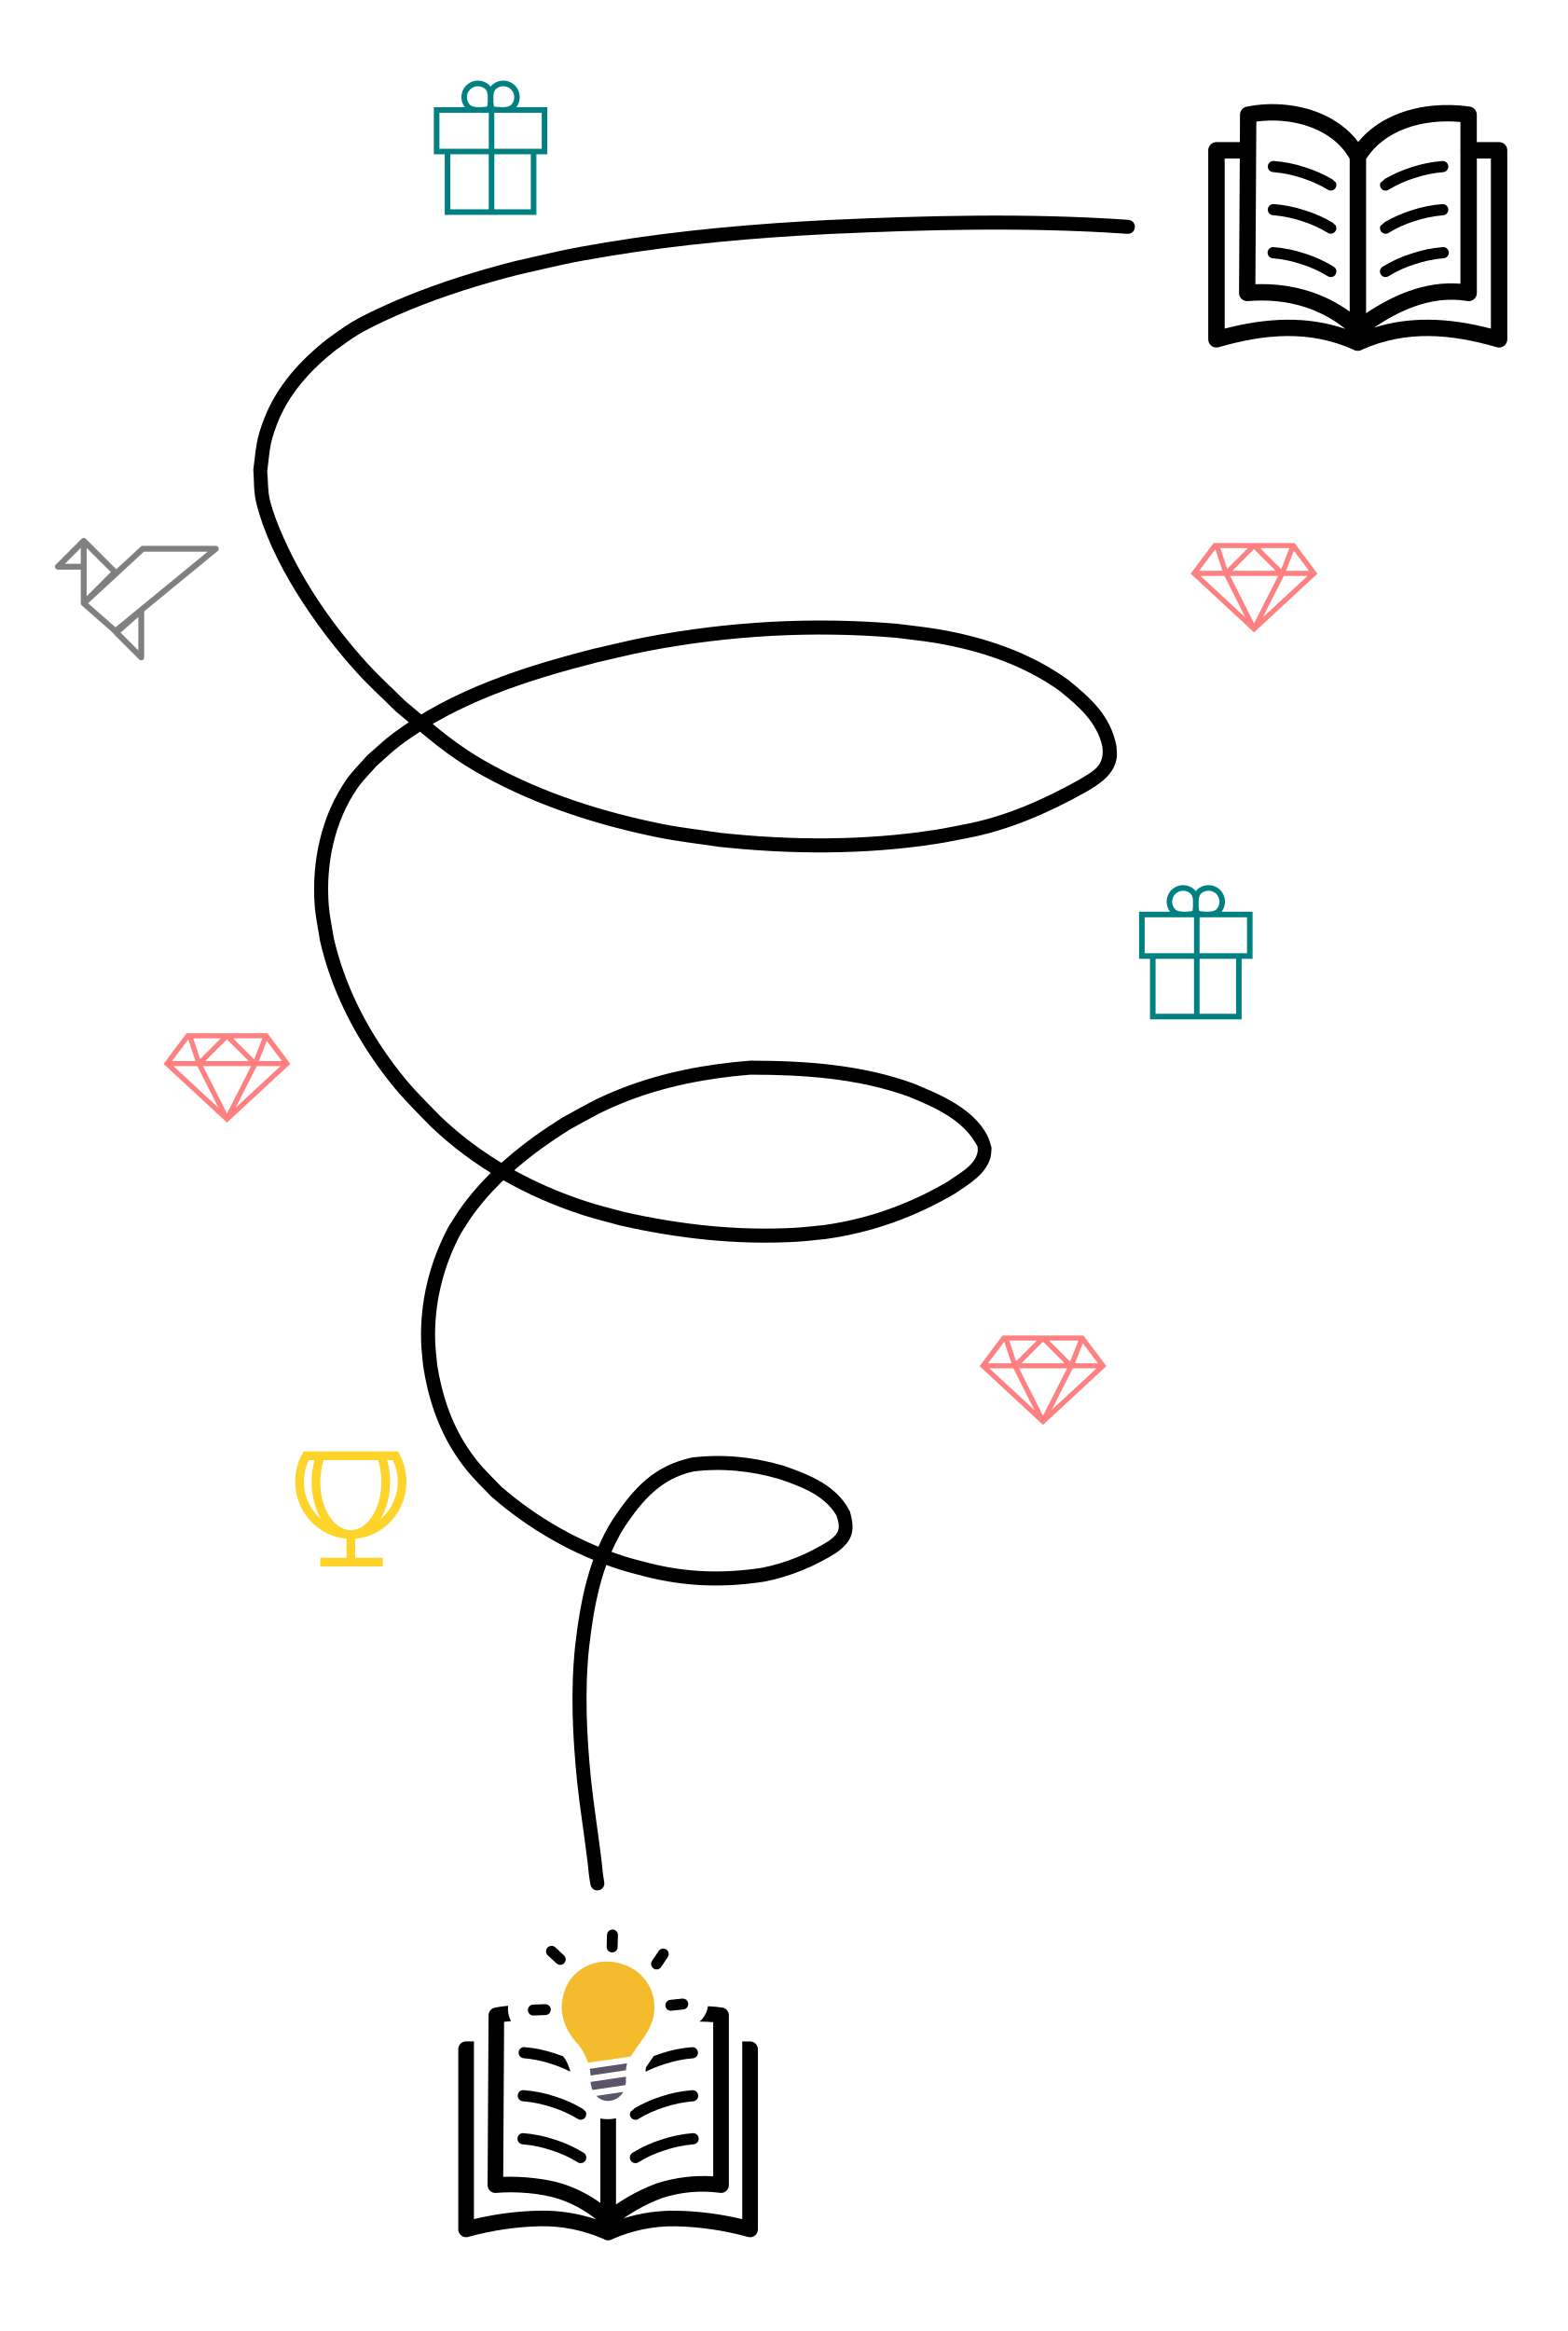
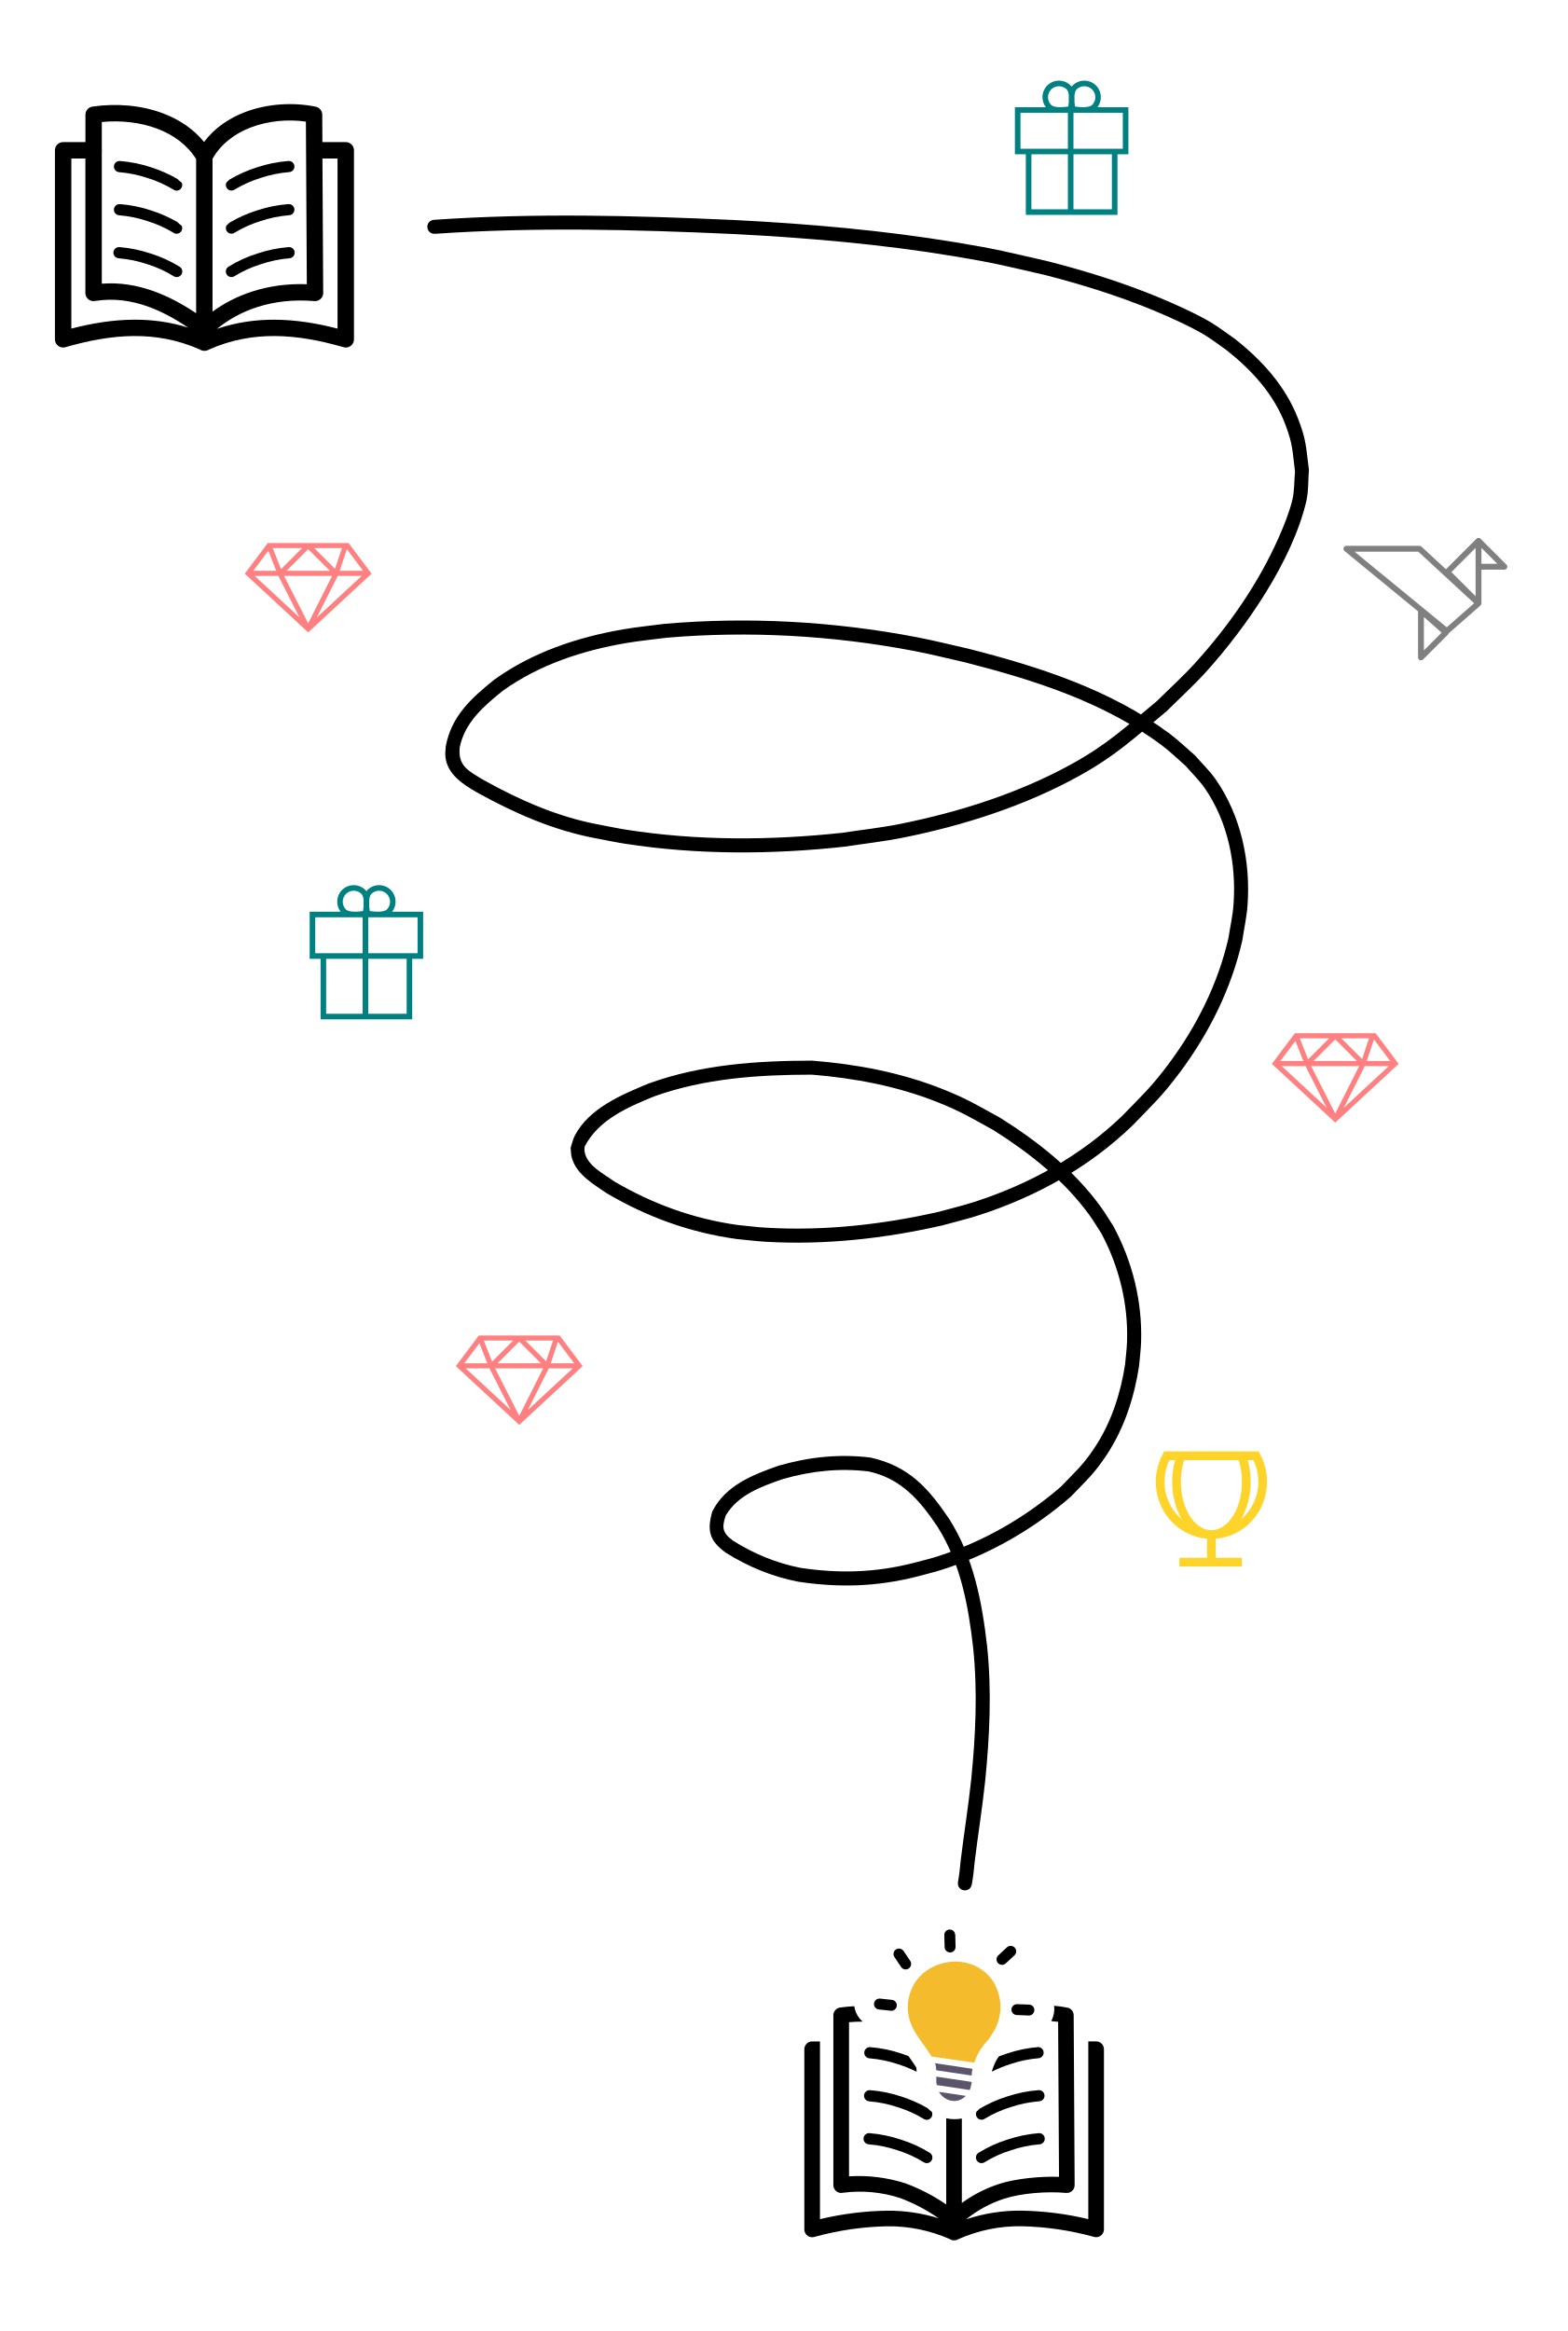
<svg xmlns="http://www.w3.org/2000/svg" width="159.473mm" height="237.095mm" viewBox="0 0 159.473 237.095" version="1.1" id="svg805" xml:space="preserve">
  <defs id="defs802">
    <style id="style1047">.cls-1{fill-rule:evenodd;}</style>
    <style id="style1860">.cls-1{fill:#5c546a;}.cls-2{fill:#f4bb2c;}</style>
  </defs>
  <g id="layer1" transform="translate(-34.81903,-49.66273)">
-     <path style="color:#000000;overflow:visible;fill:#000000;stroke-width:10.798;stop-color:#000000" id="path694" d="m 149.563,72.019 c -10.174,-0.698 -20.364,-0.438 -30.54,0.024 -7.533,0.384 -15.068,1.039 -22.515,2.268 -4.269,0.704 -5.22,0.984 -9.347,1.923 -3.79,0.968 -7.53,2.133 -11.152,3.616 -1.525,0.625 -3.993,1.73 -5.437,2.597 -0.84,0.504 -1.615,1.109 -2.422,1.663 -2.772,2.175 -5.167,4.804 -6.457,8.133 -0.852,2.2 -0.795,2.859 -1.104,5.198 0.09,1.077 0.022,2.178 0.271,3.23 1.426,6.04 6.117,12.828 10.221,17.361 1.252,1.383 2.642,2.635 3.963,3.952 3.314,2.742 5.137,4.509 8.938,6.61 5.507,3.044 11.732,5.031 17.879,6.267 1.976,0.397 3.984,0.614 5.976,0.921 7.414,0.806 14.962,0.844 22.346,-0.303 0.986,-0.153 1.962,-0.365 2.943,-0.547 4.313,-0.806 8.318,-2.57 12.129,-4.687 1.425,-0.824 3.02,-1.846 3.186,-3.656 0.032,-0.345 -0.029,-0.692 -0.043,-1.038 -0.598,-3.089 -2.573,-4.841 -4.918,-6.746 -3.876,-2.794 -8.485,-4.335 -13.165,-5.135 -1.384,-0.237 -2.784,-0.37 -4.176,-0.555 -8.542,-0.737 -17.192,-0.255 -25.616,1.351 -1.784,0.34 -3.545,0.79 -5.317,1.186 -7.157,1.826 -14.448,4.159 -20.449,8.634 -0.909,0.678 -1.721,1.477 -2.582,2.216 -0.695,0.804 -1.476,1.541 -2.085,2.412 -2.584,3.697 -3.576,8.346 -3.259,12.802 0.086,1.206 0.354,2.392 0.531,3.589 1.104,4.88 3.363,9.419 6.348,13.423 1.811,2.429 2.758,3.274 4.84,5.427 4.397,4.239 9.755,7.21 15.547,9.092 1.239,0.403 2.51,0.701 3.765,1.052 5.886,1.344 11.972,2.019 18.013,1.667 0.986,-0.058 1.966,-0.186 2.95,-0.28 4.729,-0.656 9.082,-2.232 13.179,-4.639 1.357,-0.927 3.143,-1.946 3.587,-3.68 0.081,-0.315 0.069,-0.646 0.104,-0.969 -0.146,-0.42 -0.231,-0.866 -0.439,-1.259 -1.468,-2.775 -4.772,-4.137 -7.486,-5.265 -5.326,-1.935 -11.007,-2.319 -16.623,-2.329 -4.495,0.349 -8.997,1.194 -13.205,2.859 -2.584,1.023 -3.533,1.636 -5.942,2.953 -3.851,2.42 -7.498,5.307 -10.2,9.009 -0.473,0.649 -0.88,1.344 -1.32,2.015 -1.944,3.616 -2.949,7.648 -2.819,11.76 0.026,0.817 0.136,1.629 0.204,2.443 0.48,3.174 1.497,6.324 3.275,9.025 1.279,1.944 2.038,2.579 3.655,4.268 3.817,3.333 8.296,5.902 13.129,7.45 0.831,0.266 1.684,0.462 2.526,0.692 4.12,1.043 7.925,1.149 12.098,0.525 2.621,-0.508 5.089,-1.526 7.345,-2.937 1.684,-1.221 1.949,-2.23 1.394,-4.2 -1.327,-2.648 -4.115,-3.747 -6.759,-4.664 -3.102,-0.894 -6.126,-1.209 -9.327,-0.83 -3.904,0.868 -5.87,3.077 -8.026,6.262 -2.478,3.913 -3.326,8.398 -3.848,12.92 -0.478,4.577 -0.259,9.175 0.199,13.741 0.291,2.752 0.737,5.484 1.069,8.231 0.069,0.752 0.15,1.5 0.284,2.243 0.18,0.994 1.585,0.74 1.406,-0.254 v 0 c -0.13,-0.716 -0.203,-1.436 -0.271,-2.161 -0.331,-2.737 -0.774,-5.46 -1.066,-8.202 -0.448,-4.464 -0.666,-8.96 -0.201,-13.436 0.492,-4.294 1.272,-8.562 3.614,-12.285 1.805,-2.694 3.701,-4.923 7.013,-5.642 2.93,-0.363 5.85,-0.052 8.69,0.762 2.2,0.754 4.617,1.615 5.858,3.726 0.413,1.246 0.333,1.774 -0.785,2.577 -2.086,1.313 -4.374,2.254 -6.798,2.735 -3.936,0.597 -7.625,0.498 -11.509,-0.49 -0.804,-0.219 -1.619,-0.403 -2.413,-0.656 -4.627,-1.475 -8.921,-3.924 -12.588,-7.098 -1.486,-1.543 -2.261,-2.201 -3.437,-3.973 -1.677,-2.526 -2.64,-5.478 -3.099,-8.452 -0.066,-0.766 -0.172,-1.529 -0.199,-2.297 -0.135,-3.842 0.791,-7.615 2.587,-11.004 0.412,-0.633 0.792,-1.288 1.236,-1.9 2.582,-3.557 6.086,-6.323 9.774,-8.652 2.303,-1.263 3.252,-1.874 5.718,-2.854 4.058,-1.613 8.404,-2.432 12.741,-2.783 5.429,0.005 10.925,0.367 16.079,2.221 2.693,1.107 5.643,2.369 7.046,5.104 -3e-4,0.176 0.032,0.355 -9.3e-4,0.528 -0.268,1.431 -1.957,2.23 -2.989,2.99 -3.884,2.29 -8.106,3.825 -12.591,4.448 -0.95,0.091 -1.897,0.217 -2.849,0.274 -5.9,0.348 -11.844,-0.308 -17.595,-1.615 -1.217,-0.338 -2.448,-0.626 -3.65,-1.015 -5.592,-1.81 -10.771,-4.659 -15.02,-8.747 -2.002,-2.065 -2.94,-2.904 -4.681,-5.23 -2.865,-3.829 -5.047,-8.169 -6.121,-12.838 -0.172,-1.122 -0.429,-2.234 -0.515,-3.366 -0.312,-4.107 0.547,-8.45 2.913,-11.88 0.563,-0.816 1.289,-1.507 1.934,-2.261 0.81,-0.701 1.572,-1.46 2.43,-2.102 5.855,-4.384 12.99,-6.648 19.98,-8.437 1.743,-0.39 3.474,-0.834 5.228,-1.169 8.288,-1.583 16.8,-2.064 25.206,-1.346 1.354,0.178 2.715,0.307 4.062,0.535 4.46,0.756 8.865,2.201 12.568,4.849 1.924,1.551 3.86,3.195 4.391,5.732 0.214,1.936 -0.877,2.418 -2.412,3.349 -3.675,2.045 -7.536,3.753 -11.697,4.531 -0.955,0.178 -1.905,0.385 -2.864,0.535 -7.251,1.13 -14.665,1.093 -21.947,0.308 -1.95,-0.299 -3.916,-0.509 -5.851,-0.896 -5.986,-1.198 -12.068,-3.119 -17.436,-6.073 -3.704,-2.038 -5.486,-3.762 -8.716,-6.429 -1.288,-1.281 -2.643,-2.498 -3.864,-3.843 -3.421,-3.77 -6.425,-8.067 -8.498,-12.729 -0.556,-1.25 -1.078,-2.529 -1.408,-3.857 -0.236,-0.949 -0.184,-1.947 -0.277,-2.92 0.267,-2.128 0.214,-2.759 0.974,-4.76 1.181,-3.107 3.408,-5.548 5.982,-7.578 0.757,-0.524 1.482,-1.097 2.271,-1.572 1.403,-0.846 3.807,-1.923 5.288,-2.53 3.559,-1.46 7.234,-2.604 10.959,-3.558 4.073,-0.928 5.021,-1.206 9.235,-1.902 7.4,-1.222 14.888,-1.872 22.374,-2.254 10.123,-0.46 20.259,-0.719 30.381,-0.026 1.008,0.067 1.102,-1.358 0.095,-1.425 z" />
-     <g id="g1882" transform="matrix(0.2572726,0,0,0.2572726,81.44116,245.9231)">
+     <path style="color:#000000;overflow:visible;fill:#000000;stroke-width:10.798;stop-color:#000000" id="path694" d="m 79.005,72.019 c 10.174,-0.698 20.364,-0.438 30.54,0.024 7.533,0.384 15.068,1.039 22.515,2.268 4.269,0.704 5.22,0.984 9.347,1.923 3.79,0.968 7.53,2.133 11.152,3.616 1.525,0.625 3.993,1.73 5.437,2.597 0.84,0.504 1.615,1.109 2.422,1.663 2.772,2.175 5.167,4.804 6.457,8.133 0.852,2.2 0.795,2.859 1.104,5.198 -0.09,1.077 -0.022,2.178 -0.271,3.23 -1.426,6.04 -6.117,12.828 -10.221,17.361 -1.252,1.383 -2.642,2.635 -3.963,3.952 -3.314,2.742 -5.137,4.509 -8.938,6.61 -5.507,3.044 -11.732,5.031 -17.879,6.267 -1.976,0.397 -3.984,0.614 -5.976,0.921 -7.414,0.806 -14.962,0.844 -22.346,-0.303 -0.986,-0.153 -1.962,-0.365 -2.943,-0.547 -4.313,-0.806 -8.318,-2.57 -12.129,-4.687 -1.425,-0.824 -3.02,-1.846 -3.186,-3.656 -0.032,-0.345 0.029,-0.692 0.043,-1.038 0.598,-3.089 2.573,-4.841 4.918,-6.746 3.876,-2.794 8.485,-4.335 13.165,-5.135 1.384,-0.237 2.784,-0.37 4.176,-0.555 8.542,-0.737 17.192,-0.255 25.616,1.351 1.784,0.34 3.545,0.79 5.317,1.186 7.157,1.826 14.448,4.159 20.449,8.634 0.909,0.678 1.721,1.477 2.582,2.216 0.695,0.804 1.476,1.541 2.085,2.412 2.584,3.697 3.576,8.346 3.259,12.802 -0.086,1.206 -0.354,2.392 -0.531,3.589 -1.104,4.88 -3.363,9.419 -6.348,13.423 -1.811,2.429 -2.758,3.274 -4.84,5.427 -4.397,4.239 -9.755,7.21 -15.547,9.092 -1.239,0.403 -2.51,0.701 -3.765,1.052 -5.886,1.344 -11.972,2.019 -18.013,1.667 -0.986,-0.058 -1.966,-0.186 -2.95,-0.28 -4.729,-0.656 -9.082,-2.232 -13.179,-4.639 -1.357,-0.927 -3.143,-1.946 -3.587,-3.68 -0.081,-0.315 -0.069,-0.646 -0.104,-0.969 0.146,-0.42 0.231,-0.866 0.439,-1.259 1.468,-2.775 4.772,-4.137 7.486,-5.265 5.326,-1.935 11.007,-2.319 16.623,-2.329 4.495,0.349 8.997,1.194 13.205,2.859 2.584,1.023 3.533,1.636 5.942,2.953 3.851,2.42 7.498,5.307 10.2,9.009 0.473,0.649 0.88,1.344 1.32,2.015 1.944,3.616 2.949,7.648 2.819,11.76 -0.026,0.817 -0.136,1.629 -0.204,2.443 -0.48,3.174 -1.497,6.324 -3.275,9.025 -1.279,1.944 -2.038,2.579 -3.655,4.268 -3.817,3.333 -8.296,5.902 -13.129,7.45 -0.831,0.266 -1.684,0.462 -2.526,0.692 -4.12,1.043 -7.925,1.149 -12.098,0.525 -2.621,-0.508 -5.089,-1.526 -7.345,-2.937 -1.684,-1.221 -1.949,-2.23 -1.394,-4.2 1.327,-2.648 4.115,-3.747 6.759,-4.664 3.102,-0.894 6.126,-1.209 9.327,-0.83 3.904,0.868 5.87,3.077 8.026,6.262 2.478,3.913 3.326,8.398 3.848,12.92 0.478,4.577 0.259,9.175 -0.199,13.741 -0.291,2.752 -0.737,5.484 -1.069,8.231 -0.069,0.752 -0.15,1.5 -0.284,2.243 -0.18,0.994 -1.585,0.74 -1.406,-0.254 v 0 c 0.13,-0.716 0.203,-1.436 0.271,-2.161 0.331,-2.737 0.774,-5.46 1.066,-8.202 0.448,-4.464 0.666,-8.96 0.201,-13.436 -0.492,-4.294 -1.272,-8.562 -3.614,-12.285 -1.805,-2.694 -3.701,-4.923 -7.013,-5.642 -2.93,-0.363 -5.85,-0.052 -8.69,0.762 -2.2,0.754 -4.617,1.615 -5.858,3.726 -0.413,1.246 -0.333,1.774 0.785,2.577 2.086,1.313 4.374,2.254 6.798,2.735 3.936,0.597 7.625,0.498 11.509,-0.49 0.804,-0.219 1.619,-0.403 2.413,-0.656 4.627,-1.475 8.921,-3.924 12.588,-7.098 1.486,-1.543 2.261,-2.201 3.437,-3.973 1.677,-2.526 2.64,-5.478 3.099,-8.452 0.066,-0.766 0.172,-1.529 0.199,-2.297 0.135,-3.842 -0.791,-7.615 -2.587,-11.004 -0.412,-0.633 -0.792,-1.288 -1.236,-1.9 -2.582,-3.557 -6.086,-6.323 -9.774,-8.652 -2.303,-1.263 -3.252,-1.874 -5.718,-2.854 -4.058,-1.613 -8.404,-2.432 -12.741,-2.783 -5.429,0.005 -10.925,0.367 -16.079,2.221 -2.693,1.107 -5.643,2.369 -7.046,5.104 3e-4,0.176 -0.032,0.355 9.3e-4,0.528 0.268,1.431 1.957,2.23 2.989,2.99 3.884,2.29 8.106,3.825 12.591,4.448 0.95,0.091 1.897,0.217 2.849,0.274 5.9,0.348 11.844,-0.308 17.595,-1.615 1.217,-0.338 2.448,-0.626 3.65,-1.015 5.592,-1.81 10.771,-4.659 15.02,-8.747 2.002,-2.065 2.94,-2.904 4.681,-5.23 2.865,-3.829 5.047,-8.169 6.121,-12.838 0.172,-1.122 0.429,-2.234 0.515,-3.366 0.312,-4.107 -0.547,-8.45 -2.913,-11.88 -0.563,-0.816 -1.289,-1.507 -1.934,-2.261 -0.81,-0.701 -1.572,-1.46 -2.43,-2.102 -5.855,-4.384 -12.99,-6.648 -19.98,-8.437 -1.743,-0.39 -3.474,-0.834 -5.228,-1.169 -8.288,-1.583 -16.8,-2.064 -25.206,-1.346 -1.354,0.178 -2.715,0.307 -4.062,0.535 -4.46,0.756 -8.865,2.201 -12.568,4.849 -1.924,1.551 -3.86,3.195 -4.391,5.732 -0.214,1.936 0.877,2.418 2.412,3.349 3.675,2.045 7.536,3.753 11.697,4.531 0.955,0.178 1.905,0.385 2.864,0.535 7.251,1.13 14.665,1.093 21.947,0.308 1.95,-0.299 3.916,-0.509 5.851,-0.896 5.986,-1.198 12.068,-3.119 17.436,-6.073 3.704,-2.038 5.486,-3.762 8.716,-6.429 1.288,-1.281 2.643,-2.498 3.864,-3.843 3.421,-3.77 6.425,-8.067 8.498,-12.729 0.556,-1.25 1.078,-2.529 1.408,-3.857 0.236,-0.949 0.184,-1.947 0.277,-2.92 -0.267,-2.128 -0.214,-2.759 -0.974,-4.76 -1.181,-3.107 -3.408,-5.548 -5.982,-7.578 -0.757,-0.524 -1.482,-1.097 -2.271,-1.572 -1.403,-0.846 -3.807,-1.923 -5.288,-2.53 -3.559,-1.46 -7.234,-2.604 -10.959,-3.558 -4.073,-0.928 -5.021,-1.206 -9.235,-1.902 -7.4,-1.222 -14.888,-1.872 -22.374,-2.254 -10.123,-0.46 -20.259,-0.719 -30.381,-0.026 -1.008,0.067 -1.102,-1.358 -0.095,-1.425 z" />
+     <g id="g1882" transform="matrix(-0.2572726,0,0,0.2572726,147.1273,245.9231)">
      <path d="m 11.59,100.78 q 0.2,-33.5 0.38,-66.89 a 3.09,3.09 0 0 1 2.45,-3 v 0 a 45.5,45.5 0 0 1 5.29,-0.75 10.25,10.25 0 0 0 0.32,4 10.63,10.63 0 0 0 0.82,2.07 c -1,0.07 -1.88,0.16 -2.73,0.28 l -0.35,61.28 c 7.16,-0.26 17.05,0.65 23.64,2.8 a 53,53 0 0 1 14.78,7.52 V 74.71 a 15.15,15.15 0 0 0 6.18,-0.09 v 34.07 a 74.13,74.13 0 0 1 16.12,-8.35 60.76,60.76 0 0 1 22.31,-2.77 V 36.64 c -1.66,-0.16 -3.48,-0.23 -5.39,-0.23 a 9.38,9.38 0 0 0 0.72,-0.7 l 0.51,-0.56 a 9.88,9.88 0 0 0 2.09,-4.83 c 2,0.09 3.85,0.27 5.61,0.52 A 3.09,3.09 0 0 1 107,33.9 v 0 67.15 a 3.09,3.09 0 0 1 -3.1,3.09 3.36,3.36 0 0 1 -0.71,-0.08 51.63,51.63 0 0 0 -22.61,2.1 68.87,68.87 0 0 0 -15.2,8 66.28,66.28 0 0 1 20.48,-3 121.49,121.49 0 0 1 26.43,3.35 q 0,-35.13 0,-70.27 h 3.1 a 3.09,3.09 0 0 1 3.09,3.09 v 71.23 a 3.09,3.09 0 0 1 -3.09,3.09 3.32,3.32 0 0 1 -1,-0.16 117.3,117.3 0 0 0 -28.55,-4.17 59.45,59.45 0 0 0 -24.84,5.05 3.12,3.12 0 0 1 -1.76,0.51 3.09,3.09 0 0 1 -1.75,-0.51 59.53,59.53 0 0 0 -24.84,-5.07 117.37,117.37 0 0 0 -28.55,4.17 3.27,3.27 0 0 1 -1,0.16 A 3.09,3.09 0 0 1 0,118.54 V 47.31 a 3.09,3.09 0 0 1 3.09,-3.09 h 3.1 v 70.27 a 121.33,121.33 0 0 1 26.43,-3.35 66.28,66.28 0 0 1 21.89,3.44 46.82,46.82 0 0 0 -15,-8.14 c -6.8,-2.22 -17,-3 -24.58,-2.31 a 3.08,3.08 0 0 1 -3.33,-2.83 2.26,2.26 0 0 1 0,-0.52 z M 71.26,92 A 2.212,2.212 0 1 1 68.85,88.29 49.67,49.67 0 0 1 80.23,83.08 51.94,51.94 0 0 1 92.72,80.5 2.214,2.214 0 0 1 93,84.92 47.49,47.49 0 0 0 81.6,87.29 45,45 0 0 0 71.26,92 Z m 0,-17.12 a 2.21,2.21 0 0 1 -3.18,-2.81 13.89,13.89 0 0 0 1.7,-1.47 53.15,53.15 0 0 1 10.4,-4.6 51.6,51.6 0 0 1 12.32,-2.49 2.214,2.214 0 1 1 0.25,4.42 47.74,47.74 0 0 0 -11.21,2.31 46.75,46.75 0 0 0 -10.3,4.63 z M 77.35,50 c 0.93,-0.34 1.88,-0.67 2.82,-1 a 51.5,51.5 0 0 1 12.28,-2.5 2.213,2.213 0 0 1 0.24,4.42 47,47 0 0 0 -11.17,2.3 51.54,51.54 0 0 0 -7.45,3 c 0,-0.36 0,-0.71 0.05,-1.07 l 0.16,-0.73 0.36,-0.52 c 0.81,-1.29 1.76,-2.61 2.71,-3.94 z M 49.61,88.28 A 2.216,2.216 0 1 1 47.2,92 45,45 0 0 0 36.87,87.3 47.66,47.66 0 0 0 25.5,84.92 a 2.213,2.213 0 0 1 0.24,-4.42 52.11,52.11 0 0 1 12.5,2.57 49.78,49.78 0 0 1 11.37,5.21 z M 50.38,72 A 2.21,2.21 0 0 1 47.22,74.85 46.45,46.45 0 0 0 36.93,70.22 47.94,47.94 0 0 0 25.72,67.91 2.21,2.21 0 1 1 26,63.51 51.41,51.41 0 0 1 38.28,66 51.16,51.16 0 0 1 49.17,70.85 13,13 0 0 0 50.38,72 Z M 44.32,56.17 a 52.88,52.88 0 0 0 -7.38,-3 A 47,47 0 0 0 25.77,50.87 2.21,2.21 0 0 1 26,46.47 51.5,51.5 0 0 1 38.29,49 c 1.07,0.35 2.14,0.72 3.19,1.13 v 0 a 10.11,10.11 0 0 1 1.16,1.74 18.21,18.21 0 0 1 1.18,2.7 7.93,7.93 0 0 0 0.37,1 l 0.11,0.66 z" id="path1866" />
      <path class="cls-1" d="m 65.27,64.17 a 7.29,7.29 0 0 1 -2.66,2.66 6.86,6.86 0 0 1 -3,0.93 6.36,6.36 0 0 1 -3.14,-0.61 6.57,6.57 0 0 1 -1.86,-1.38 l 10.71,-1.6 z m 1.48,-11.31 -0.35,1.62 -0.08,1.16 -14,2.08 A 16.76,16.76 0 0 0 52,55.06 l 14.79,-2.2 z m -0.46,5.32 v 0.7 0.24 a 10.59,10.59 0 0 1 0,1.38 l -0.21,1 -13,1.93 -0.23,-0.52 -0.51,-2.07 v -0.6 l 13.89,-2.07 z" id="path1868" />
      <path class="cls-2" d="M 47.42,45.48 A 26.78,26.78 0 0 1 42.89,39 a 19.65,19.65 0 0 1 -2,-8.49 20,20 0 0 1 2.4,-9.07 v -0.07 0 a 17.18,17.18 0 0 1 8.47,-7.37 18.59,18.59 0 0 1 8.75,-1.25 20.11,20.11 0 0 1 8.35,2.68 17.28,17.28 0 0 1 7.29,8.26 18,18 0 0 1 0,14 c -1.65,4.1 -5.52,8.49 -8,12.52 l -16.87,2.42 a 22,22 0 0 0 -3.86,-7.15 z" id="path1870" />
      <path d="m 29.72,34 a 2.15,2.15 0 0 1 -1.51,-0.59 2.23,2.23 0 0 1 -0.69,-1.51 2.16,2.16 0 0 1 0.59,-1.55 2.12,2.12 0 0 1 1.51,-0.67 l 4.72,-0.17 a 2.14,2.14 0 0 1 1.55,0.59 2.09,2.09 0 0 1 0.68,1.51 v 0 0 0.08 a 2.15,2.15 0 0 1 -2.09,2.12 H 34.4 Z M 58.83,2.12 A 2.15,2.15 0 0 1 61,0 h 0.15 a 2.17,2.17 0 0 1 1.39,0.66 2.16,2.16 0 0 1 0.59,1.52 v 0 a 0.37,0.37 0 0 1 0,0.11 L 63,6.92 v 0 a 0.71,0.71 0 0 1 0,0.14 2.1,2.1 0 0 1 -0.66,1.39 2.18,2.18 0 0 1 -1.52,0.6 h -0.14 a 2.16,2.16 0 0 1 -2,-2.17 v 0 a 0.49,0.49 0 0 1 0,-0.12 l 0.11,-4.63 z m 20.43,6.36 a 2.16,2.16 0 0 1 3,-0.59 v 0 a 2.13,2.13 0 0 1 0.91,1.37 2.2,2.2 0 0 1 -0.32,1.62 l -2.64,3.93 A 2.14,2.14 0 0 1 78.84,15.73 2.18,2.18 0 0 1 77.21,15.41 2.24,2.24 0 0 1 76.29,14 2.2,2.2 0 0 1 76.62,12.38 l 2.64,-3.94 z m 9.32,18.83 h 0.07 a 2.17,2.17 0 0 1 1.49,0.48 2.21,2.21 0 0 1 0.79,1.46 v 0 c 0,0 0,0.06 0,0.07 a 2.18,2.18 0 0 1 -0.48,1.5 2.16,2.16 0 0 1 -1.46,0.78 l -4.7,0.5 a 2.15,2.15 0 0 1 -2.37,-1.93 2.09,2.09 0 0 1 0.47,-1.58 2.17,2.17 0 0 1 1.45,-0.79 c 1.58,-0.17 3.15,-0.35 4.73,-0.5 z M 35.39,10.2 A 2.16,2.16 0 0 1 36.78,6.46 2.18,2.18 0 0 1 38.33,7 l 3.46,3.23 a 2.13,2.13 0 0 1 0.69,1.5 2.17,2.17 0 0 1 -3.63,1.67 z" id="path1872" />
    </g>
-     <g id="g1882-1" transform="matrix(0.2572726,0,0,0.2572726,157.6777,67.69688)">
+     <g id="g1882-1" transform="matrix(-0.2572726,0,0,0.2572726,70.89073,67.69688)">
      <g id="g2153" transform="translate(-12.36598,-24.47838)">
        <path d="m 86.065,278.072 0.079,-13.983 h -1.579 v 17.792 c 2.169,-0.56 4.346,-0.917 6.538,-0.932 2.024,-0.013 4.048,0.27 6.077,0.957 -1.26,-1.021 -2.666,-1.772 -4.165,-2.261 -1.889,-0.616 -3.931,-0.82 -6.024,-0.642 -0.474,0.038 -0.886,-0.313 -0.927,-0.784 -0.005,-0.051 -0.005,-0.099 0,-0.148 z M 109.228,263.359 c -0.005,-0.041 -0.01,-0.084 -0.01,-0.13 0,-0.043 0.003,-0.087 0.01,-0.13 v -2.831 c -1.986,-0.188 -4.033,0.03 -5.82,0.708 -1.67,0.634 -3.111,1.675 -4.048,3.167 v 16.127 c 1.456,-0.973 2.946,-1.772 4.476,-2.317 1.744,-0.621 3.536,-0.917 5.392,-0.769 z m 1.719,-0.988 h 2.327 c 0.474,0 0.858,0.384 0.858,0.858 v 19.772 c 0,0.474 -0.384,0.858 -0.858,0.858 -0.097,0 -0.191,-0.015 -0.278,-0.046 -2.393,-0.685 -4.771,-1.141 -7.126,-1.156 -2.297,-0.015 -4.59,0.39 -6.895,1.405 -0.143,0.094 -0.313,0.145 -0.489,0.143 -0.173,0.003 -0.344,-0.048 -0.489,-0.143 -2.302,-1.018 -4.598,-1.421 -6.895,-1.405 -2.355,0.015 -4.731,0.471 -7.126,1.156 -0.087,0.03 -0.181,0.046 -0.278,0.046 -0.468,0.003 -0.853,-0.382 -0.853,-0.855 v -19.775 c 0,-0.474 0.384,-0.858 0.858,-0.858 h 2.447 l 0.015,-2.867 c 0.003,-0.412 0.293,-0.754 0.682,-0.835 v 0 c 2.258,-0.471 5.003,-0.354 7.409,0.568 1.663,0.637 3.172,1.652 4.275,3.119 1.113,-1.367 2.599,-2.35 4.272,-2.984 2.286,-0.868 4.924,-1.077 7.406,-0.713 0.428,0.061 0.733,0.43 0.733,0.848 v 0 2.864 z m -10.754,19.406 c 1.897,-0.596 3.791,-0.84 5.685,-0.83 2.192,0.013 4.369,0.372 6.538,0.932 v -17.789 h -1.469 v 14.059 c 0,0.474 -0.384,0.858 -0.858,0.858 -0.069,0 -0.135,-0.008 -0.199,-0.023 -1.879,-0.295 -3.699,-0.051 -5.476,0.583 -1.431,0.512 -2.836,1.276 -4.221,2.21 z m -2.549,-1.673 v -15.986 c -0.899,-1.586 -2.353,-2.648 -3.995,-3.277 -1.861,-0.713 -3.951,-0.873 -5.774,-0.614 l -0.097,17.01 c 1.988,-0.071 3.934,0.181 5.764,0.779 1.456,0.474 2.836,1.169 4.102,2.088 z" id="path1700" style="stroke-width:0.255" transform="matrix(3.779528,0,0,3.779528,-300.5129,-981.0777)" />
        <path d="m 63.031,43.571 a 2.21,2.21 0 0 1 -3.16,2.85 46.45,46.45 0 0 0 -10.29,-4.63 47.94,47.94 0 0 0 -11.21,-2.31 2.21,2.21 0 1 1 0.28,-4.4 51.41,51.41 0 0 1 12.28,2.49 51.16,51.16 0 0 1 10.89,4.85 13,13 0 0 0 1.21,1.15 z" id="path2032" />
        <path d="m 62.261,59.851 a 2.216,2.216 0 1 1 -2.41,3.72 45,45 0 0 0 -10.33,-4.7 47.66,47.66 0 0 0 -11.37,-2.38 2.213,2.213 0 0 1 0.24,-4.42 52.11,52.11 0 0 1 12.5,2.57 49.78,49.78 0 0 1 11.37,5.21 z" id="path2030" />
        <path d="m 83.911,46.451 a 2.21,2.21 0 0 1 -3.18,-2.81 13.89,13.89 0 0 0 1.7,-1.47 53.15,53.15 0 0 1 10.4,-4.6 51.6,51.6 0 0 1 12.32,-2.49 2.214,2.214 0 1 1 0.25,4.42 47.74,47.74 0 0 0 -11.21,2.31 46.75,46.75 0 0 0 -10.3,4.63 z" id="path2026" />
        <path d="m 83.911,63.571 a 2.212,2.212 0 1 1 -2.41,-3.71 49.67,49.67 0 0 1 11.38,-5.21 51.94,51.94 0 0 1 12.49,-2.58 2.214,2.214 0 0 1 0.28,4.42 47.49,47.49 0 0 0 -11.4,2.37 45,45 0 0 0 -10.34,4.71 z" id="path2024" />
        <path d="m 63.031,26.525 a 2.21,2.21 0 0 1 -3.16,2.85 46.45,46.45 0 0 0 -10.29,-4.63 47.94,47.94 0 0 0 -11.21,-2.31 2.21,2.21 0 1 1 0.28,-4.4 51.41,51.41 0 0 1 12.28,2.49 51.16,51.16 0 0 1 10.89,4.85 13,13 0 0 0 1.21,1.15 z" id="path2032-9" />
        <path d="m 83.911,29.405 a 2.21,2.21 0 0 1 -3.18,-2.81 13.89,13.89 0 0 0 1.7,-1.47 53.15,53.15 0 0 1 10.4,-4.6 51.6,51.6 0 0 1 12.32,-2.49 2.214,2.214 0 1 1 0.25,4.42 47.74,47.74 0 0 0 -11.21,2.31 46.75,46.75 0 0 0 -10.3,4.63 z" id="path2026-8" />
      </g>
    </g>
-     <g id="g2295" transform="matrix(0.03719146,0,0,0.03719146,64.65462,197.289)" style="fill:#ffd42a">
+     <g id="g2295" transform="matrix(-0.03719146,0,0,0.03719146,163.9138,197.289)" style="fill:#ffd42a">
      <path style="fill:#ffd42a" d="m 309.585,83.148 c 0,-26.97 -6.844,-53.594 -19.804,-76.996 L 286.374,0 H 248.687 66.179 28.492 l -3.407,6.152 c -12.96,23.402 -19.81,50.026 -19.81,76.996 0,81.967 61.888,149.333 140.221,155.604 v 52.24 H 73.894 v 23.867 h 171.052 v -23.867 h -75.582 v -52.24 c 78.333,-6.271 140.221,-73.643 140.221,-155.604 z m -23.867,0 c 0,41.35 -18.509,78.315 -47.425,102.588 16.504,-27.466 26.541,-63.344 26.541,-102.588 0,-20.377 -2.763,-40.563 -7.996,-59.287 h 15.257 c 8.933,18.331 13.623,38.684 13.623,59.287 z M 231.956,23.862 c 5.907,18.36 9.01,38.683 9.01,59.287 0,72.927 -37.472,132.268 -83.536,132.268 -46.064,0 -83.536,-59.336 -83.536,-132.269 0,-20.598 3.103,-40.915 9.01,-59.287 0,10e-4 149.052,10e-4 149.052,10e-4 z M 29.142,83.148 c 0,-20.604 4.696,-40.951 13.622,-59.287 h 15.257 c -5.233,18.73 -7.996,38.91 -7.996,59.287 0,39.244 10.036,75.123 26.541,102.582 C 47.651,161.458 29.142,124.493 29.142,83.148 Z" id="path2293" />
    </g>
-     <g id="g2440" transform="matrix(0.04847774,0,0,0.04847774,77.90163,57.86558)" style="fill:#008080">
+     <g id="g2440" transform="matrix(-0.04847774,0,0,0.04847774,150.6668,57.86558)" style="fill:#008080">
      <path style="fill:#008080" d="M 259.889,55.725 H 194.955 C 205.31,42.11 204.419,22.606 191.999,10.183 185.429,3.614 176.698,0 167.412,0 c -9.28,0 -18.012,3.62 -24.581,10.184 -0.743,0.744 -1.41,1.576 -2.03,2.442 -0.626,-0.866 -1.289,-1.698 -2.033,-2.442 C 132.204,3.614 123.475,0 114.189,0 104.903,0 96.171,3.62 89.607,10.184 77.176,22.613 76.287,42.111 86.651,55.726 H 21.706 v 98.81 H 44.632 V 281.601 H 236.966 V 154.535 h 22.929 V 55.725 Z M 151.104,18.461 c 4.357,-4.354 10.144,-6.75 16.302,-6.75 6.17,0 11.951,2.401 16.309,6.75 8.982,8.988 8.982,23.621 0,32.609 -3.002,3.002 -9.784,4.655 -19.093,4.655 -6.541,0 -12.911,-0.815 -16.788,-1.43 -0.515,-3.13 -0.932,-6.638 -1.178,-10.224 0.229,-3.706 0.274,-7.705 0,-11.716 0.469,-5.978 1.755,-11.198 4.448,-13.894 z M 97.881,51.07 c -8.989,-8.988 -8.989,-23.621 0,-32.609 4.357,-4.354 10.141,-6.75 16.302,-6.75 6.158,0 11.951,2.401 16.299,6.75 2.705,2.707 3.994,7.937 4.452,13.938 -0.269,3.979 -0.229,7.951 0,11.633 -0.246,3.597 -0.663,7.119 -1.184,10.264 -3.882,0.615 -10.247,1.43 -16.793,1.43 -9.298,-10e-4 -16.071,-1.659 -19.076,-4.656 z m -64.465,91.755 v -75.39 h 103.559 v 75.39 H 44.626 Z m 22.921,11.71 h 80.632 V 269.89 H 56.337 Z M 225.25,269.891 H 148.68 V 154.535 h 76.569 V 269.891 Z M 248.179,142.825 H 236.96 148.68 v -75.39 h 99.499 z" id="path2438" />
    </g>
-     <g id="g2476" transform="matrix(0.05087591,0,0,0.05087591,40.40745,102.2698)" style="fill:#808080">
+     <g id="g2476" transform="matrix(-0.05087591,0,0,0.05087591,188.161,102.2698)" style="fill:#808080">
      <path style="fill:#808080" d="m 327.294,61.106 c -0.835,-2.324 -3.042,-3.883 -5.512,-3.883 H 175.641 c -1.475,0 -2.893,0.555 -3.974,1.553 L 122.658,104.037 61.705,43.083 c -0.066,-0.062 -0.152,-0.1 -0.217,-0.163 -0.211,-0.194 -0.452,-0.352 -0.689,-0.518 -0.255,-0.168 -0.495,-0.331 -0.764,-0.454 -0.08,-0.037 -0.14,-0.101 -0.223,-0.135 -0.169,-0.071 -0.343,-0.077 -0.515,-0.128 -0.298,-0.094 -0.586,-0.183 -0.895,-0.223 -0.28,-0.043 -0.552,-0.043 -0.832,-0.043 -0.28,0 -0.549,0 -0.832,0.043 -0.309,0.046 -0.603,0.135 -0.9,0.229 -0.163,0.052 -0.34,0.058 -0.503,0.129 -0.083,0.034 -0.14,0.092 -0.217,0.135 -0.274,0.128 -0.526,0.297 -0.778,0.469 -0.234,0.157 -0.469,0.314 -0.68,0.503 -0.071,0.063 -0.151,0.1 -0.223,0.163 L 1.717,94.809 c -1.675,1.675 -2.179,4.191 -1.27,6.381 0.906,2.19 3.045,3.614 5.409,3.614 H 51.72 v 67.335 c 0,0.017 0.006,0.028 0.006,0.04 0,0.012 -0.006,0.023 -0.006,0.034 0,0.046 0.029,0.092 0.035,0.144 0.031,0.691 0.194,1.344 0.446,1.955 0.077,0.178 0.157,0.349 0.246,0.521 0.3,0.56 0.669,1.075 1.129,1.509 0.06,0.058 0.083,0.138 0.143,0.195 l 63.427,55.625 c 0.049,0.039 0.112,0.057 0.166,0.103 0.274,0.897 0.698,1.749 1.381,2.436 l 49.798,49.804 c 1.121,1.115 2.622,1.716 4.144,1.716 0.755,0 1.515,-0.144 2.241,-0.446 2.189,-0.903 3.613,-3.042 3.613,-5.409 V 188.192 L 325.504,67.61 c 1.905,-1.569 2.625,-4.173 1.79,-6.504 z M 63.42,157.998 V 98.942 61.358 l 48.323,48.323 z M 19.98,93.087 51.709,61.358 v 31.729 z m 146.784,173.142 -35.4,-35.406 35.4,-31.306 z M 121.118,220.084 66.313,172.019 177.934,68.935 h 127.472 z" id="path2474" />
    </g>
-     <g id="g3121" transform="matrix(0.04306598,0,0,0.04306598,134.477,183.5993)" style="fill:#ff8080">
+     <g id="g3121" transform="matrix(-0.04306598,0,0,0.04306598,94.09139,183.5993)" style="fill:#ff8080">
      <path style="fill:#ff8080" d="M 245.185,44.209 H 54.245 L 0,116.533 149.715,255.221 299.43,116.539 Z m -38.439,77.569 -57.007,112.1 -56.53,-112.1 z m -108.263,-11.934 51.232,-51.232 51.232,51.232 z m 65.636,-53.702 h 69.323 L 213.876,105.9 Z m -77.808,49 -16.331,-49 h 65.331 z m -6.462,16.636 49.632,98.429 -106.258,-98.429 z m 140.287,0 h 56.071 l -106.013,98.203 z m 5.012,-11.934 18.694,-47.538 35.652,47.538 z M 58.266,58.738 75.301,109.85 H 19.929 Z" id="path3119" />
    </g>
-     <g id="g3121-9" transform="matrix(0.04306598,0,0,0.04306598,51.46189,152.8542)" style="fill:#ff8080">
+     <g id="g3121-9" transform="matrix(-0.04306598,0,0,0.04306598,177.1065,152.8542)" style="fill:#ff8080">
      <path style="fill:#ff8080" d="M 245.185,44.209 H 54.245 L 0,116.533 149.715,255.221 299.43,116.539 Z m -38.439,77.569 -57.007,112.1 -56.53,-112.1 z m -108.263,-11.934 51.232,-51.232 51.232,51.232 z m 65.636,-53.702 h 69.323 L 213.876,105.9 Z m -77.808,49 -16.331,-49 h 65.331 z m -6.462,16.636 49.632,98.429 -106.258,-98.429 z m 140.287,0 h 56.071 l -106.013,98.203 z m 5.012,-11.934 18.694,-47.538 35.652,47.538 z M 58.266,58.738 75.301,109.85 H 19.929 Z" id="path3119-6" />
    </g>
-     <g id="g2440-3" transform="matrix(0.04847774,0,0,0.04847774,149.6487,139.6948)" style="fill:#008080">
+     <g id="g2440-3" transform="matrix(-0.04847774,0,0,0.04847774,78.91975,139.6948)" style="fill:#008080">
      <path style="fill:#008080" d="M 259.889,55.725 H 194.955 C 205.31,42.11 204.419,22.606 191.999,10.183 185.429,3.614 176.698,0 167.412,0 c -9.28,0 -18.012,3.62 -24.581,10.184 -0.743,0.744 -1.41,1.576 -2.03,2.442 -0.626,-0.866 -1.289,-1.698 -2.033,-2.442 C 132.204,3.614 123.475,0 114.189,0 104.903,0 96.171,3.62 89.607,10.184 77.176,22.613 76.287,42.111 86.651,55.726 H 21.706 v 98.81 H 44.632 V 281.601 H 236.966 V 154.535 h 22.929 V 55.725 Z M 151.104,18.461 c 4.357,-4.354 10.144,-6.75 16.302,-6.75 6.17,0 11.951,2.401 16.309,6.75 8.982,8.988 8.982,23.621 0,32.609 -3.002,3.002 -9.784,4.655 -19.093,4.655 -6.541,0 -12.911,-0.815 -16.788,-1.43 -0.515,-3.13 -0.932,-6.638 -1.178,-10.224 0.229,-3.706 0.274,-7.705 0,-11.716 0.469,-5.978 1.755,-11.198 4.448,-13.894 z M 97.881,51.07 c -8.989,-8.988 -8.989,-23.621 0,-32.609 4.357,-4.354 10.141,-6.75 16.302,-6.75 6.158,0 11.951,2.401 16.299,6.75 2.705,2.707 3.994,7.937 4.452,13.938 -0.269,3.979 -0.229,7.951 0,11.633 -0.246,3.597 -0.663,7.119 -1.184,10.264 -3.882,0.615 -10.247,1.43 -16.793,1.43 -9.298,-10e-4 -16.071,-1.659 -19.076,-4.656 z m -64.465,91.755 v -75.39 h 103.559 v 75.39 H 44.626 Z m 22.921,11.71 h 80.632 V 269.89 H 56.337 Z M 225.25,269.891 H 148.68 V 154.535 h 76.569 V 269.891 Z M 248.179,142.825 H 236.96 148.68 v -75.39 h 99.499 z" id="path2438-8" />
    </g>
-     <g id="g3121-5" transform="matrix(0.04306598,0,0,0.04306598,155.9493,102.9939)" style="fill:#ff8080">
+     <g id="g3121-5" transform="matrix(-0.04306598,0,0,0.04306598,72.61911,102.9939)" style="fill:#ff8080">
      <path style="fill:#ff8080" d="M 245.185,44.209 H 54.245 L 0,116.533 149.715,255.221 299.43,116.539 Z m -38.439,77.569 -57.007,112.1 -56.53,-112.1 z m -108.263,-11.934 51.232,-51.232 51.232,51.232 z m 65.636,-53.702 h 69.323 L 213.876,105.9 Z m -77.808,49 -16.331,-49 h 65.331 z m -6.462,16.636 49.632,98.429 -106.258,-98.429 z m 140.287,0 h 56.071 l -106.013,98.203 z m 5.012,-11.934 18.694,-47.538 35.652,47.538 z M 58.266,58.738 75.301,109.85 H 19.929 Z" id="path3119-0" />
    </g>
  </g>
</svg>
